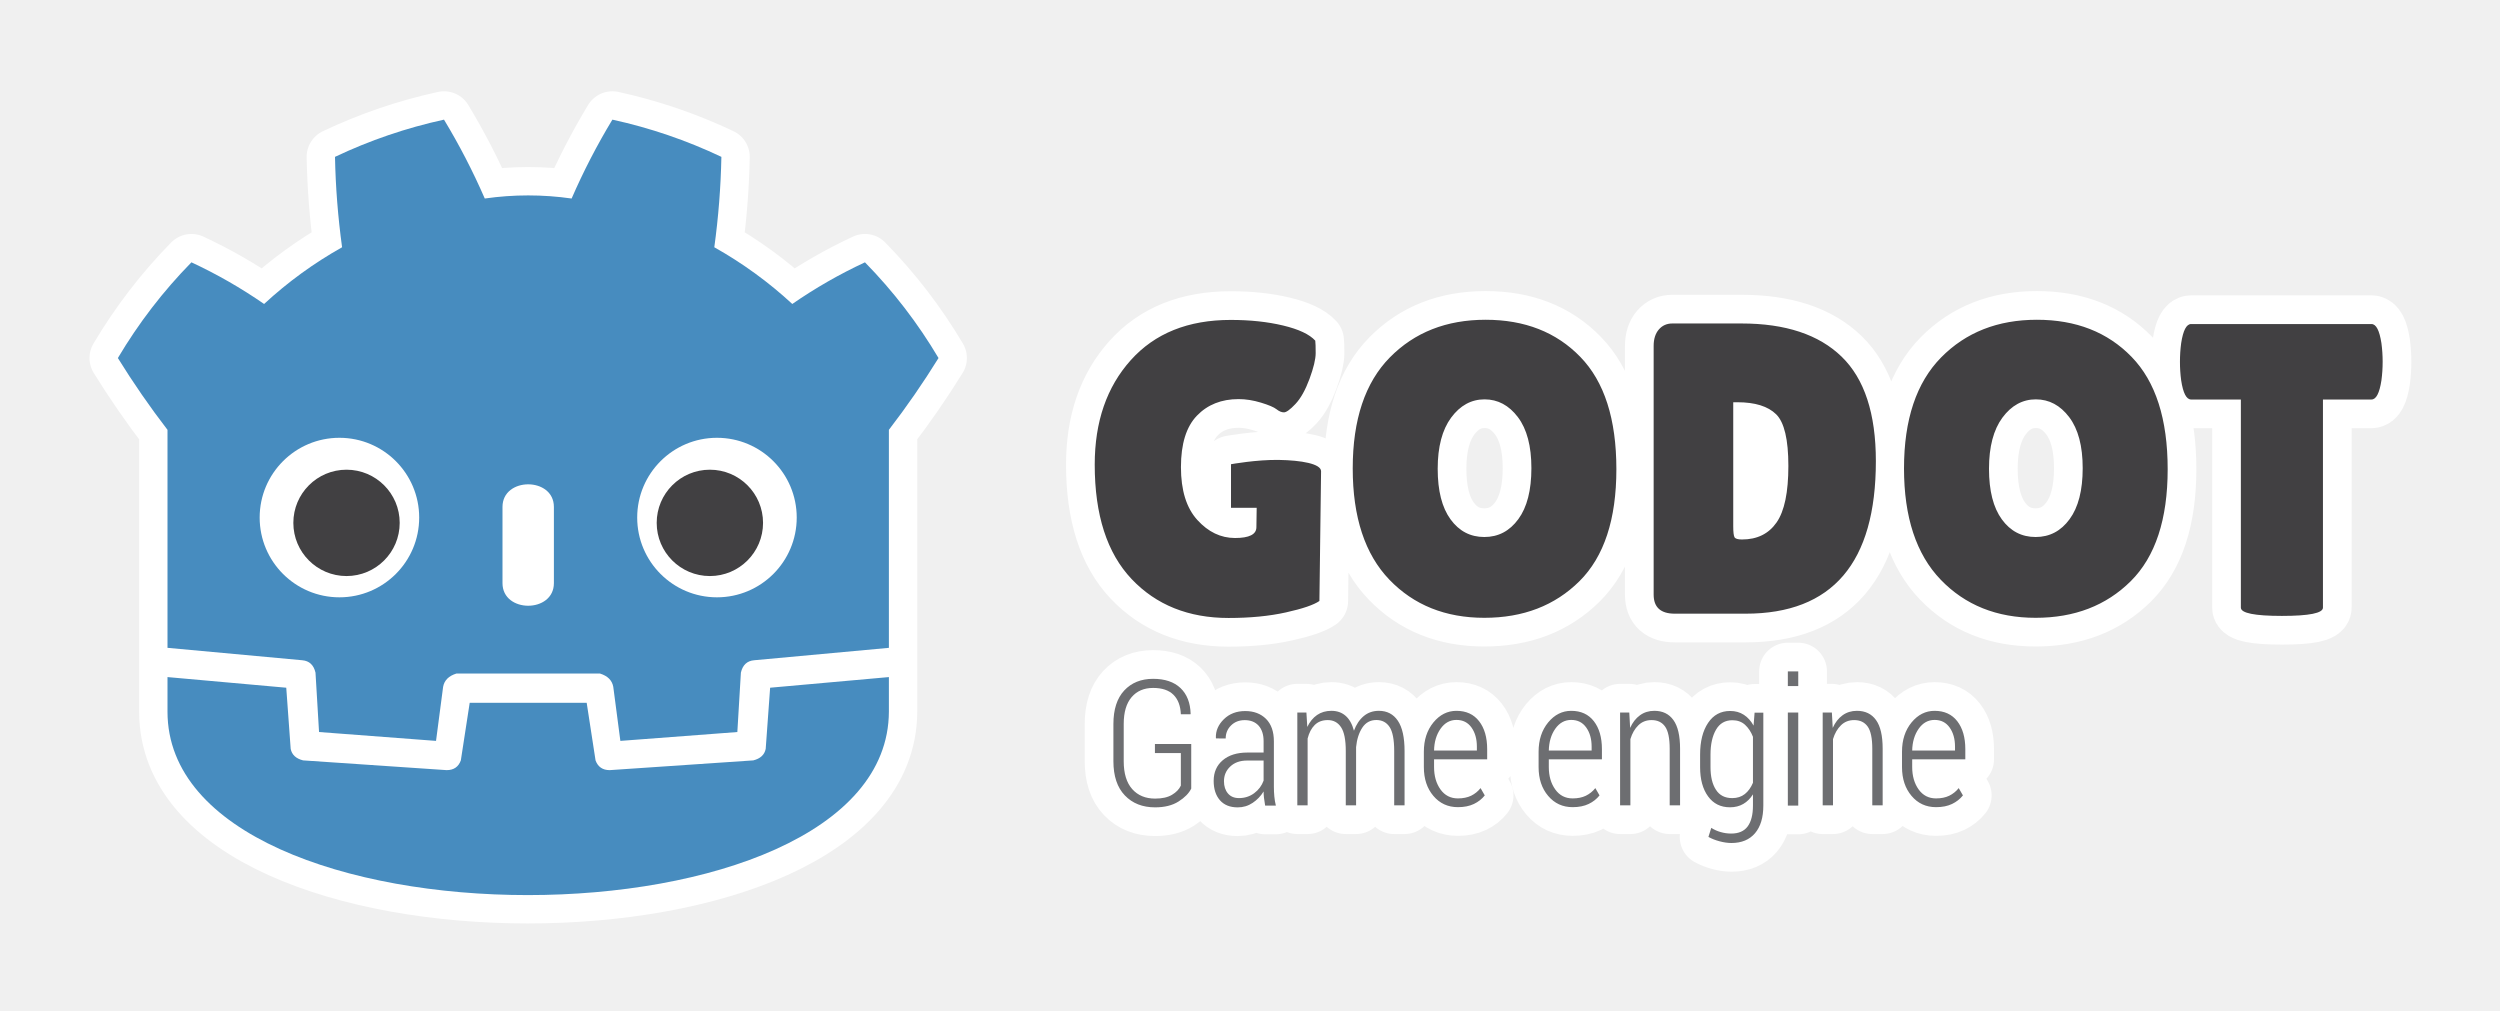
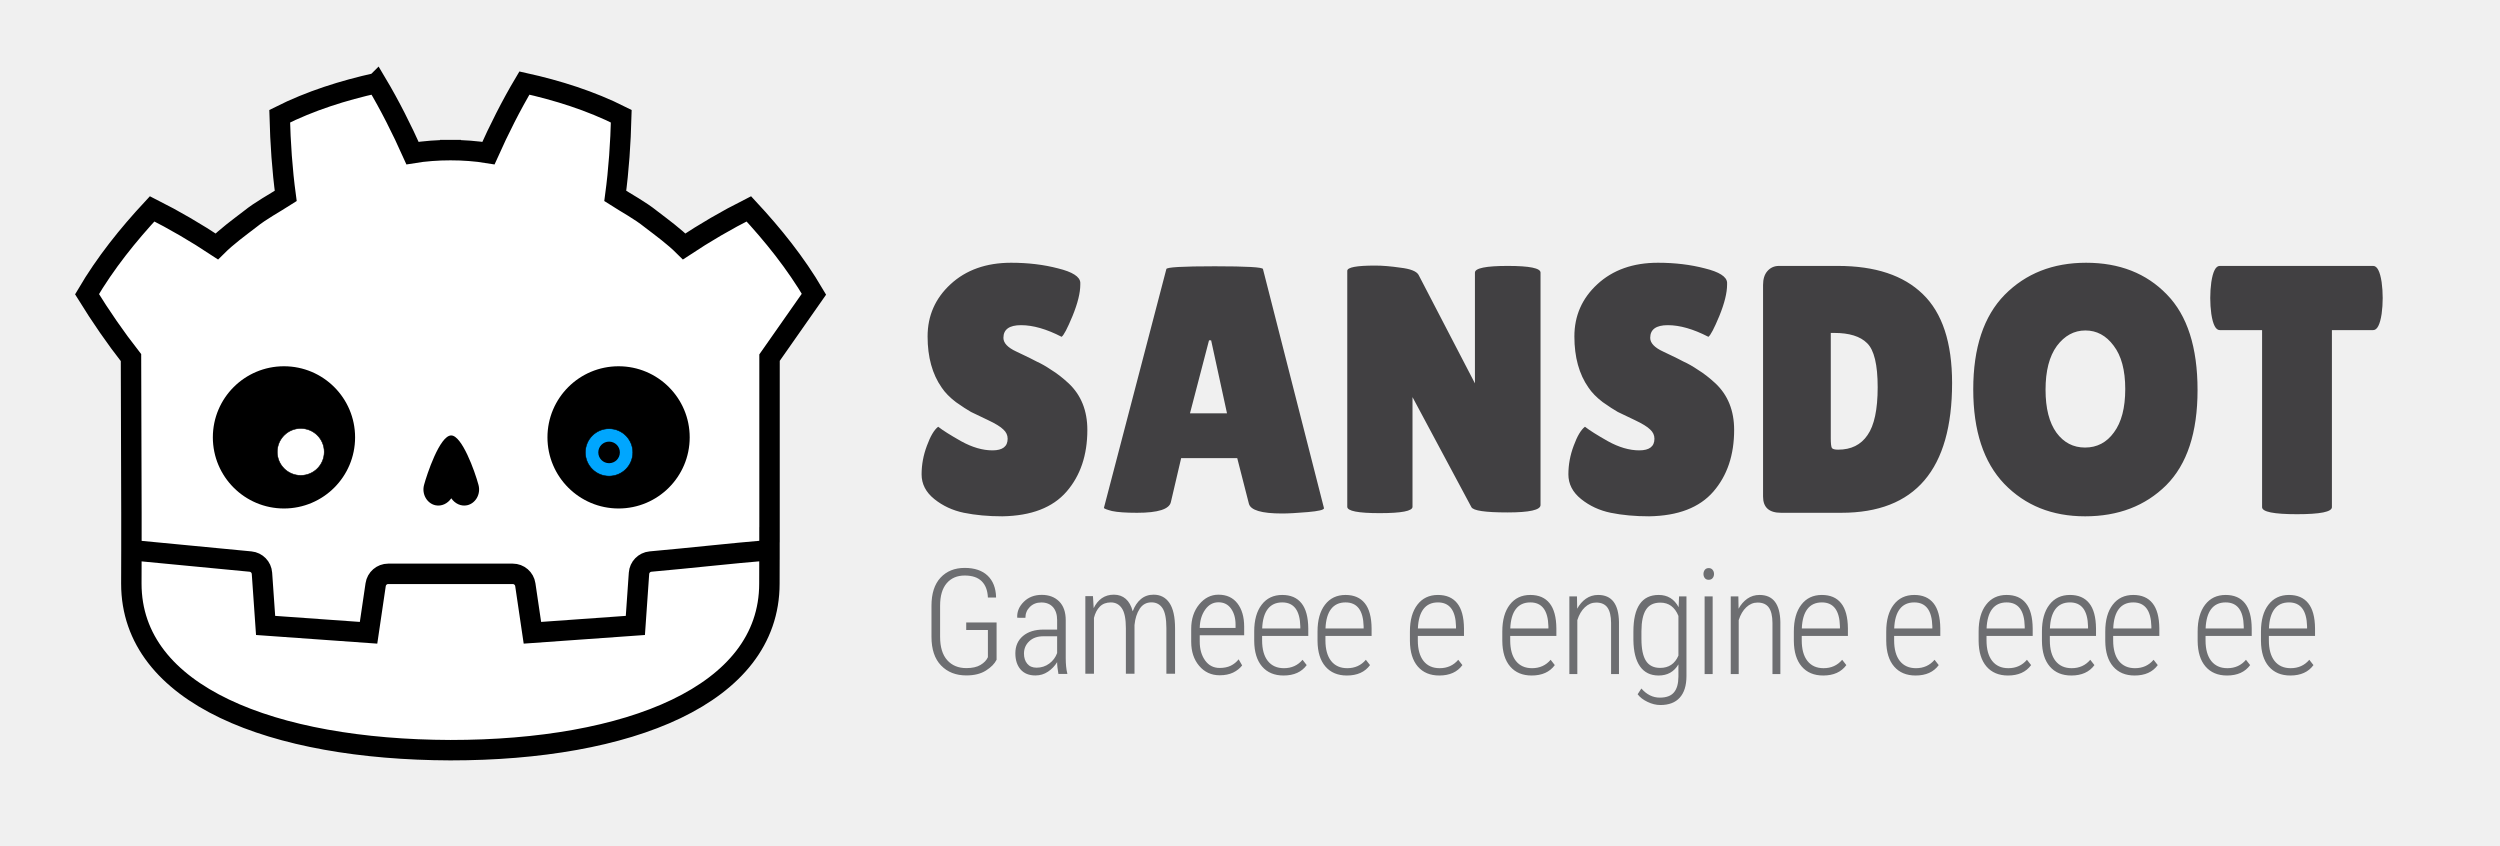
- <svg xmlns="http://www.w3.org/2000/svg" width="1024" height="414">
-   <path stroke="#fff" stroke-linejoin="round" stroke-width="23.5" d="M523.82 188.382c-9.142-.142-19.603 1.764-19.603 1.764v17.842h10.52l-.117 7.953c0 2.946-2.92 4.427-8.747 4.427-5.831 0-10.982-2.47-15.45-7.395-4.48-4.932-6.708-12.141-6.708-21.64 0-9.519 2.176-16.537 6.536-21.065 4.35-4.524 10.05-6.794 17.064-6.794 2.946 0 5.996.476 9.168 1.445 3.174.962 5.293 1.863 6.375 2.707 1.072.867 2.09 1.277 3.056 1.277.96 0 2.513-1.122 4.66-3.392 2.153-2.263 4.082-5.693 5.782-10.267 1.694-4.598 2.543-8.122 2.543-10.621 0-2.48-.054-4.19-.164-5.092-2.379-2.603-6.767-4.666-13.168-6.2-6.39-1.53-13.552-2.289-21.476-2.289-17.438 0-31.073 5.49-40.92 16.47-9.855 10.982-14.773 25.24-14.773 42.79 0 20.607 5.035 36.227 15.103 46.868 10.085 10.64 23.327 15.953 39.743 15.953 8.827 0 16.664-.76 23.51-2.289 6.853-1.523 11.41-3.088 13.676-4.67l.68-53.137c0-3.087-8.149-4.488-17.29-4.645zm84.247-24.804c-5.431 0-9.98 2.496-13.671 7.47-3.672 4.98-5.517 11.969-5.517 20.963 0 9.013 1.754 15.914 5.27 20.722 3.508 4.823 8.117 7.225 13.835 7.225 5.715 0 10.358-2.432 13.924-7.313q5.351-7.293 5.353-20.884c0-9.054-1.846-16.023-5.524-20.89q-5.51-7.292-13.67-7.293m-.083 89.477c-15.9 0-28.868-5.203-38.89-15.61q-15.016-15.624-15.017-45.592c0-19.992 5.063-35.128 15.191-45.435 10.131-10.293 23.209-15.444 39.228-15.444 16.016 0 28.954 5.058 38.795 15.204 9.858 10.126 14.778 25.477 14.778 46.009 0 20.546-5.034 35.828-15.114 45.856-10.08 10.008-23.062 15.012-38.971 15.012m101.95-88.298v50.788c0 2.37.176 3.866.515 4.493.337.624 1.358.937 3.052.937 6.232 0 10.954-2.328 14.181-6.97 3.235-4.636 4.835-12.356 4.835-23.168 0-10.817-1.674-17.865-5-21.139-3.344-3.283-8.64-4.94-15.884-4.94zm-32.599 78.798V141.681c0-2.832.704-5.067 2.126-6.724 1.413-1.632 3.25-2.461 5.521-2.461h28.357c17.994 0 31.664 4.54 40.994 13.597 9.347 9.054 14.02 23.31 14.02 42.784 0 41.66-17.778 62.486-53.326 62.486h-29.03c-5.769 0-8.662-2.597-8.662-7.808m156.544-79.977c-5.432 0-9.994 2.496-13.678 7.47q-5.507 7.471-5.508 20.963c0 9.013 1.758 15.914 5.262 20.722 3.505 4.823 8.119 7.225 13.837 7.225 5.717 0 10.363-2.432 13.924-7.313q5.354-7.293 5.355-20.884c0-9.054-1.843-16.023-5.522-20.89-3.68-4.861-8.23-7.293-13.67-7.293m-.087 89.477q-23.86 0-38.88-15.61-15.03-15.624-15.03-45.592c0-19.992 5.065-35.128 15.191-45.435 10.139-10.293 23.209-15.444 39.233-15.444 16.02 0 28.946 5.058 38.8 15.204 9.85 10.126 14.772 25.477 14.772 46.009 0 20.546-5.037 35.828-15.115 45.856-10.076 10.008-23.07 15.012-38.971 15.012m117.69-4.17c0 2.251-5.597 3.392-16.809 3.392-11.202 0-16.815-1.141-16.815-3.392v-85.248h-20.371c-1.928 0-3.286-2.597-4.077-7.818a56 56 0 0 1-.501-7.636c0-2.592.162-5.146.501-7.636.79-5.205 2.15-7.823 4.077-7.823h73.864c1.924 0 3.277 2.617 4.078 7.823.333 2.49.505 5.043.505 7.636 0 2.608-.172 5.152-.505 7.637-.8 5.22-2.154 7.817-4.078 7.817h-19.87z" />
-   <path fill="#414042" d="M523.82 188.382c-9.142-.142-19.603 1.764-19.603 1.764v17.842h10.52l-.117 7.953c0 2.946-2.92 4.427-8.747 4.427-5.831 0-10.982-2.47-15.45-7.395-4.48-4.932-6.708-12.141-6.708-21.64 0-9.519 2.176-16.537 6.536-21.065 4.35-4.524 10.05-6.794 17.064-6.794 2.946 0 5.996.476 9.168 1.445 3.174.962 5.293 1.863 6.375 2.707 1.072.867 2.09 1.277 3.056 1.277.96 0 2.513-1.122 4.66-3.392 2.153-2.263 4.082-5.693 5.782-10.267 1.694-4.598 2.543-8.122 2.543-10.621 0-2.48-.054-4.19-.164-5.092-2.379-2.603-6.767-4.666-13.168-6.2-6.39-1.53-13.552-2.289-21.476-2.289-17.438 0-31.073 5.49-40.92 16.47-9.855 10.982-14.773 25.24-14.773 42.79 0 20.607 5.035 36.227 15.103 46.868 10.085 10.64 23.327 15.953 39.743 15.953 8.827 0 16.664-.76 23.51-2.289 6.853-1.523 11.41-3.088 13.676-4.67l.68-53.137c0-3.087-8.149-4.488-17.29-4.645m84.247-24.804c-5.431 0-9.98 2.496-13.671 7.47-3.672 4.98-5.517 11.969-5.517 20.963 0 9.013 1.754 15.914 5.27 20.722 3.508 4.823 8.117 7.225 13.835 7.225 5.715 0 10.358-2.432 13.924-7.313q5.351-7.293 5.353-20.884c0-9.054-1.846-16.023-5.524-20.89q-5.51-7.292-13.67-7.293m-.083 89.477c-15.9 0-28.868-5.203-38.89-15.61q-15.016-15.624-15.017-45.592c0-19.992 5.063-35.128 15.191-45.435 10.131-10.293 23.209-15.444 39.228-15.444 16.016 0 28.954 5.058 38.795 15.204 9.858 10.126 14.778 25.477 14.778 46.009 0 20.546-5.034 35.828-15.114 45.856-10.08 10.008-23.062 15.012-38.971 15.012m101.95-88.298v50.788c0 2.37.176 3.866.515 4.493.337.624 1.358.937 3.052.937 6.232 0 10.954-2.328 14.181-6.97 3.235-4.636 4.835-12.356 4.835-23.168 0-10.817-1.674-17.865-5-21.139-3.344-3.283-8.64-4.94-15.884-4.94zm-32.599 78.798V141.681c0-2.832.704-5.067 2.126-6.724 1.413-1.632 3.25-2.461 5.521-2.461h28.357c17.994 0 31.664 4.54 40.994 13.597 9.347 9.054 14.02 23.31 14.02 42.784 0 41.66-17.778 62.486-53.326 62.486h-29.03c-5.769 0-8.662-2.597-8.662-7.808m156.544-79.977c-5.432 0-9.994 2.496-13.678 7.47q-5.507 7.471-5.508 20.963c0 9.013 1.758 15.914 5.262 20.722 3.505 4.823 8.119 7.225 13.837 7.225 5.717 0 10.363-2.432 13.924-7.313q5.354-7.293 5.355-20.884c0-9.054-1.843-16.023-5.522-20.89-3.68-4.861-8.23-7.293-13.67-7.293m-.087 89.477q-23.86 0-38.88-15.61-15.03-15.624-15.03-45.592c0-19.992 5.065-35.128 15.191-45.435 10.139-10.293 23.209-15.444 39.233-15.444 16.02 0 28.946 5.058 38.8 15.204 9.85 10.126 14.772 25.477 14.772 46.009 0 20.546-5.037 35.828-15.115 45.856-10.076 10.008-23.07 15.012-38.971 15.012m117.69-4.17c0 2.251-5.597 3.392-16.809 3.392-11.202 0-16.815-1.141-16.815-3.392v-85.248h-20.371c-1.928 0-3.286-2.597-4.077-7.818a56 56 0 0 1-.501-7.636c0-2.592.162-5.146.501-7.636.79-5.205 2.15-7.823 4.077-7.823h73.864c1.924 0 3.277 2.617 4.078 7.823.333 2.49.505 5.043.505 7.636 0 2.608-.172 5.152-.505 7.637-.8 5.22-2.154 7.817-4.078 7.817h-19.87z" />
-   <path stroke="#fff" stroke-linejoin="round" stroke-width="23.5" d="M487.93 322.997c-.94 1.926-2.664 3.691-5.188 5.289-2.52 1.607-5.722 2.406-9.611 2.406-5.132 0-9.259-1.617-12.394-4.887-3.122-3.243-4.686-7.92-4.686-14.022V296.57c0-5.97 1.473-10.548 4.431-13.743 2.95-3.17 6.903-4.78 11.84-4.78 4.824 0 8.564 1.27 11.212 3.781 2.639 2.519 4.025 6.038 4.146 10.532l-.066.2h-3.94c-.14-3.443-1.14-6.101-3.022-7.979-1.871-1.861-4.655-2.803-8.33-2.803-3.72 0-6.668 1.259-8.823 3.785-2.15 2.518-3.224 6.17-3.224 10.968v15.301q.001 7.462 3.476 11.382c2.316 2.592 5.438 3.892 9.38 3.892 2.876 0 5.19-.51 6.92-1.554 1.738-1.028 2.942-2.285 3.624-3.775V308.45h-10.618v-3.704h14.873zm19.557 3.902c2.336 0 4.416-.661 6.232-2.01 1.82-1.353 3.096-3.063 3.852-5.146v-8.224h-6.756q-4.31 0-6.896 2.442c-1.726 1.617-2.581 3.637-2.581 6.037 0 2.03.534 3.696 1.616 4.981 1.08 1.289 2.59 1.92 4.533 1.92m10.715 3.068a99 99 0 0 1-.48-3.225 22 22 0 0 1-.15-2.562 14.9 14.9 0 0 1-4.483 4.675c-1.836 1.236-3.878 1.848-6.128 1.848-3.147 0-5.567-.975-7.28-2.927-1.702-1.96-2.563-4.6-2.563-7.936 0-3.523 1.237-6.35 3.72-8.448 2.48-2.098 5.85-3.147 10.09-3.147h6.643v-4.672c0-2.686-.686-4.802-2.032-6.331-1.375-1.51-3.264-2.275-5.701-2.275-2.268 0-4.139.722-5.608 2.182-1.463 1.45-2.19 3.224-2.19 5.337l-3.944-.035-.07-.206c-.11-2.866.973-5.4 3.261-7.646 2.279-2.24 5.203-3.352 8.761-3.352 3.517 0 6.347 1.069 8.509 3.2q3.224 3.227 3.226 9.21v18.645c0 1.358.064 2.677.183 3.936a25 25 0 0 0 .627 3.729zm16.905-38.108.36 5.9c1-2.112 2.339-3.739 3.998-4.896q2.498-1.711 5.874-1.711c2.296 0 4.232.668 5.794 2.02 1.562 1.347 2.714 3.387 3.446 6.127.938-2.529 2.264-4.528 3.986-5.975 1.722-1.45 3.812-2.172 6.23-2.172 3.335 0 5.923 1.35 7.755 4.05 1.841 2.705 2.759 6.856 2.759 12.464v22.207h-4.246v-22.28c0-4.663-.645-7.946-1.9-9.834-1.261-1.89-3.071-2.842-5.41-2.842-2.462 0-4.384 1.04-5.767 3.152-1.375 2.112-2.223 4.754-2.531 7.945v23.86h-4.224v-22.258c0-4.554-.639-7.812-1.945-9.759-1.299-1.946-3.107-2.912-5.427-2.912-2.218 0-4.013.677-5.358 2.02-1.353 1.349-2.315 3.195-2.899 5.538v27.369h-4.22v-38.014zm61.457 3.021q-3.966 0-6.517 3.613c-1.705 2.415-2.585 5.392-2.656 8.938h17.537v-1.626c0-3.137-.736-5.75-2.21-7.822-1.482-2.075-3.53-3.103-6.154-3.103m.598 35.735c-4.099 0-7.451-1.543-10.055-4.621q-3.895-4.61-3.896-11.793v-6.313c0-4.798 1.303-8.798 3.912-11.979 2.616-3.167 5.758-4.75 9.441-4.75 3.983 0 7.068 1.413 9.27 4.246q3.313 4.257 3.312 11.434v4.171H587.39v3.162c0 3.68.882 6.744 2.635 9.19 1.757 2.45 4.144 3.666 7.136 3.666 2.077 0 3.888-.367 5.396-1.089a11.1 11.1 0 0 0 3.877-3.132l1.728 2.99c-1.148 1.456-2.634 2.633-4.45 3.505-1.811.868-4 1.312-6.551 1.312m46.411-35.734q-3.976 0-6.528 3.613-2.54 3.62-2.652 8.938h17.54v-1.626c0-3.137-.733-5.75-2.216-7.822-1.475-2.075-3.52-3.103-6.144-3.103m.593 35.735c-4.1 0-7.446-1.543-10.045-4.621q-3.91-4.61-3.91-11.793v-6.313c0-4.798 1.309-8.798 3.913-11.979 2.623-3.167 5.766-4.75 9.45-4.75 3.975 0 7.072 1.413 9.27 4.246 2.2 2.837 3.304 6.65 3.304 11.434v4.171h-21.755v3.162q0 5.52 2.647 9.19c1.747 2.45 4.124 3.666 7.125 3.666 2.087 0 3.888-.367 5.392-1.089a11.2 11.2 0 0 0 3.894-3.132l1.717 2.99c-1.15 1.456-2.633 2.633-4.451 3.505-1.81.868-3.997 1.312-6.55 1.312m23.189-38.755.345 6.284c1.014-2.23 2.353-3.962 4.034-5.166 1.667-1.21 3.63-1.824 5.887-1.824 3.396 0 5.998 1.256 7.804 3.78 1.826 2.518 2.73 6.434 2.73 11.749v23.191h-4.249V306.72c0-4.343-.636-7.377-1.9-9.137-1.258-1.76-3.107-2.636-5.513-2.636-2.158 0-3.968.701-5.419 2.126-1.457 1.412-2.543 3.294-3.267 5.666v27.134h-4.219V291.86zm33.27 22.395c0 3.858.73 6.926 2.213 9.208 1.465 2.304 3.695 3.443 6.671 3.443 2.04 0 3.757-.544 5.167-1.657 1.405-1.113 2.514-2.662 3.336-4.627V301.79c-.79-2.025-1.874-3.66-3.244-4.92-1.368-1.24-3.102-1.863-5.186-1.863-2.97 0-5.216 1.294-6.708 3.891-1.502 2.603-2.25 5.995-2.25 10.161zm-4.262-5.195c0-5.386 1.088-9.714 3.274-12.975 2.169-3.245 5.187-4.871 9.03-4.871 2.134 0 4.007.52 5.607 1.564 1.603 1.024 2.928 2.523 3.992 4.43l.412-5.287h3.581v38.048c0 4.871-1.13 8.646-3.4 11.317-2.271 2.66-5.499 4.009-9.666 4.009-1.5 0-3.11-.235-4.832-.691-1.724-.456-3.252-1.054-4.59-1.805l1.168-3.704a14.1 14.1 0 0 0 3.831 1.716 15.2 15.2 0 0 0 4.352.616q4.536-.001 6.71-2.905c1.452-1.961 2.18-4.798 2.18-8.553v-4.597c-1.079 1.71-2.402 3.024-3.97 3.93-1.563.912-3.39 1.368-5.448 1.368-3.818 0-6.814-1.496-8.976-4.486-2.167-2.983-3.255-6.965-3.255-11.93zm40.2 20.916h-4.266V291.86h4.266zm0-48.968h-4.266v-6.005h4.266zm13.774 10.852.346 6.284c1.016-2.23 2.35-3.962 4.027-5.166 1.677-1.21 3.643-1.824 5.89-1.824 3.397 0 6.01 1.256 7.82 3.78 1.821 2.518 2.717 6.434 2.717 11.749v23.191h-4.248V306.72c0-4.343-.635-7.377-1.897-9.137-1.268-1.76-3.103-2.636-5.517-2.636-2.157 0-3.962.701-5.412 2.126-1.455 1.412-2.545 3.294-3.266 5.666v27.134h-4.224V291.86zm42.074 3.021q-3.978 0-6.518 3.613-2.547 3.62-2.66 8.938h17.54v-1.626c0-3.137-.731-5.75-2.21-7.822-1.476-2.075-3.525-3.103-6.152-3.103m.602 35.735c-4.11 0-7.456-1.543-10.048-4.621q-3.903-4.61-3.903-11.793v-6.313c0-4.798 1.302-8.798 3.91-11.979q3.924-4.75 9.439-4.75c3.978 0 7.077 1.413 9.283 4.246 2.197 2.837 3.3 6.65 3.3 11.434v4.171h-21.76v3.162c0 3.68.887 6.744 2.642 9.19 1.754 2.45 4.133 3.666 7.137 3.666 2.08 0 3.88-.367 5.382-1.089a11.16 11.16 0 0 0 3.897-3.132l1.725 2.99c-1.156 1.456-2.64 2.633-4.454 3.505-1.81.868-3.998 1.312-6.55 1.312" />
-   <path fill="#6d6e71" d="M487.93 322.997c-.94 1.926-2.664 3.691-5.188 5.289-2.52 1.607-5.722 2.406-9.611 2.406-5.132 0-9.259-1.617-12.394-4.887-3.122-3.243-4.686-7.92-4.686-14.022V296.57c0-5.97 1.473-10.548 4.431-13.743 2.95-3.17 6.903-4.78 11.84-4.78 4.824 0 8.564 1.27 11.212 3.781 2.639 2.519 4.025 6.038 4.146 10.532l-.066.2h-3.94c-.14-3.443-1.14-6.101-3.022-7.979-1.871-1.861-4.655-2.803-8.33-2.803-3.72 0-6.668 1.259-8.823 3.785-2.15 2.518-3.224 6.17-3.224 10.968v15.301q.001 7.462 3.476 11.382c2.316 2.592 5.438 3.892 9.38 3.892 2.876 0 5.19-.51 6.92-1.554 1.738-1.028 2.942-2.285 3.624-3.775V308.45h-10.618v-3.704h14.873zm19.557 3.902c2.336 0 4.416-.661 6.232-2.01 1.82-1.353 3.096-3.063 3.852-5.146v-8.224h-6.756q-4.31 0-6.896 2.442c-1.726 1.617-2.581 3.637-2.581 6.037 0 2.03.534 3.696 1.616 4.981 1.08 1.289 2.59 1.92 4.533 1.92m10.715 3.068a99 99 0 0 1-.48-3.225 22 22 0 0 1-.15-2.562 14.9 14.9 0 0 1-4.483 4.675c-1.836 1.236-3.878 1.848-6.128 1.848-3.147 0-5.567-.975-7.28-2.927-1.702-1.96-2.563-4.6-2.563-7.936 0-3.523 1.237-6.35 3.72-8.448 2.48-2.098 5.85-3.147 10.09-3.147h6.643v-4.672c0-2.686-.686-4.802-2.032-6.331-1.375-1.51-3.264-2.275-5.701-2.275-2.268 0-4.139.722-5.608 2.182-1.463 1.45-2.19 3.224-2.19 5.337l-3.944-.035-.07-.206c-.11-2.866.973-5.4 3.261-7.646 2.279-2.24 5.203-3.352 8.761-3.352 3.517 0 6.347 1.069 8.509 3.2q3.224 3.227 3.226 9.21v18.645c0 1.358.064 2.677.183 3.936a25 25 0 0 0 .627 3.729zm16.905-38.108.36 5.9c1-2.112 2.339-3.739 3.998-4.896q2.498-1.711 5.874-1.711c2.296 0 4.232.668 5.794 2.02 1.562 1.347 2.714 3.387 3.446 6.127.938-2.529 2.264-4.528 3.986-5.975 1.722-1.45 3.812-2.172 6.23-2.172 3.335 0 5.923 1.35 7.755 4.05 1.841 2.705 2.759 6.856 2.759 12.464v22.207h-4.246v-22.28c0-4.663-.645-7.946-1.9-9.834-1.261-1.89-3.071-2.842-5.41-2.842-2.462 0-4.384 1.04-5.767 3.152-1.375 2.112-2.223 4.754-2.531 7.945v23.86h-4.224v-22.258c0-4.554-.639-7.812-1.945-9.759-1.299-1.946-3.107-2.912-5.427-2.912-2.218 0-4.013.677-5.358 2.02-1.353 1.349-2.315 3.195-2.899 5.538v27.369h-4.22v-38.014zm61.457 3.021q-3.966 0-6.517 3.613c-1.705 2.415-2.585 5.392-2.656 8.938h17.537v-1.626c0-3.137-.736-5.75-2.21-7.822-1.482-2.075-3.53-3.103-6.154-3.103m.598 35.735c-4.099 0-7.451-1.543-10.055-4.621q-3.895-4.61-3.896-11.793v-6.313c0-4.798 1.303-8.798 3.912-11.979 2.616-3.167 5.758-4.75 9.441-4.75 3.983 0 7.068 1.413 9.27 4.246q3.313 4.257 3.312 11.434v4.171H587.39v3.162c0 3.68.882 6.744 2.635 9.19 1.757 2.45 4.144 3.666 7.136 3.666 2.077 0 3.888-.367 5.396-1.089a11.1 11.1 0 0 0 3.877-3.132l1.728 2.99c-1.148 1.456-2.634 2.633-4.45 3.505-1.811.868-4 1.312-6.551 1.312m46.411-35.734q-3.976 0-6.528 3.613-2.54 3.62-2.652 8.938h17.54v-1.626c0-3.137-.733-5.75-2.216-7.822-1.475-2.075-3.52-3.103-6.144-3.103m.593 35.735c-4.1 0-7.446-1.543-10.045-4.621q-3.91-4.61-3.91-11.793v-6.313c0-4.798 1.309-8.798 3.913-11.979 2.623-3.167 5.766-4.75 9.45-4.75 3.975 0 7.072 1.413 9.27 4.246 2.2 2.837 3.304 6.65 3.304 11.434v4.171h-21.755v3.162q0 5.52 2.647 9.19c1.747 2.45 4.124 3.666 7.125 3.666 2.087 0 3.888-.367 5.392-1.089a11.2 11.2 0 0 0 3.894-3.132l1.717 2.99c-1.15 1.456-2.633 2.633-4.451 3.505-1.81.868-3.997 1.312-6.55 1.312m23.189-38.755.345 6.284c1.014-2.23 2.353-3.962 4.034-5.166 1.667-1.21 3.63-1.824 5.887-1.824 3.396 0 5.998 1.256 7.804 3.78 1.826 2.518 2.73 6.434 2.73 11.749v23.191h-4.249V306.72c0-4.343-.636-7.377-1.9-9.137-1.258-1.76-3.107-2.636-5.513-2.636-2.158 0-3.968.701-5.419 2.126-1.457 1.412-2.543 3.294-3.267 5.666v27.134h-4.219V291.86zm33.27 22.395c0 3.858.73 6.926 2.213 9.208 1.465 2.304 3.695 3.443 6.671 3.443 2.04 0 3.757-.544 5.167-1.657 1.405-1.113 2.514-2.662 3.336-4.627V301.79c-.79-2.025-1.874-3.66-3.244-4.92-1.368-1.24-3.102-1.863-5.186-1.863-2.97 0-5.216 1.294-6.708 3.891-1.502 2.603-2.25 5.995-2.25 10.161zm-4.262-5.195c0-5.386 1.088-9.714 3.274-12.975 2.169-3.245 5.187-4.871 9.03-4.871 2.134 0 4.007.52 5.607 1.564 1.603 1.024 2.928 2.523 3.992 4.43l.412-5.287h3.581v38.048c0 4.871-1.13 8.646-3.4 11.317-2.271 2.66-5.499 4.009-9.666 4.009-1.5 0-3.11-.235-4.832-.691-1.724-.456-3.252-1.054-4.59-1.805l1.168-3.704a14.1 14.1 0 0 0 3.831 1.716 15.2 15.2 0 0 0 4.352.616q4.536-.001 6.71-2.905c1.452-1.961 2.18-4.798 2.18-8.553v-4.597c-1.079 1.71-2.402 3.024-3.97 3.93-1.563.912-3.39 1.368-5.448 1.368-3.818 0-6.814-1.496-8.976-4.486-2.167-2.983-3.255-6.965-3.255-11.93zm40.2 20.916h-4.266V291.86h4.266zm0-48.968h-4.266v-6.005h4.266zm13.774 10.852.346 6.284c1.016-2.23 2.35-3.962 4.027-5.166 1.677-1.21 3.643-1.824 5.89-1.824 3.397 0 6.01 1.256 7.82 3.78 1.821 2.518 2.717 6.434 2.717 11.749v23.191h-4.248V306.72c0-4.343-.635-7.377-1.897-9.137-1.268-1.76-3.103-2.636-5.517-2.636-2.157 0-3.962.701-5.412 2.126-1.455 1.412-2.545 3.294-3.266 5.666v27.134h-4.224V291.86zm42.074 3.021q-3.978 0-6.518 3.613-2.547 3.62-2.66 8.938h17.54v-1.626c0-3.137-.731-5.75-2.21-7.822-1.476-2.075-3.525-3.103-6.152-3.103m.602 35.735c-4.11 0-7.456-1.543-10.048-4.621q-3.903-4.61-3.903-11.793v-6.313c0-4.798 1.302-8.798 3.91-11.979q3.924-4.75 9.439-4.75c3.978 0 7.077 1.413 9.283 4.246 2.197 2.837 3.3 6.65 3.3 11.434v4.171h-21.76v3.162c0 3.68.887 6.744 2.642 9.19 1.754 2.45 4.133 3.666 7.137 3.666 2.08 0 3.88-.367 5.382-1.089a11.16 11.16 0 0 0 3.897-3.132l1.725 2.99c-1.156 1.456-2.64 2.633-4.454 3.505-1.81.868-3.998 1.312-6.55 1.312" />
-   <g fill="#fff" transform="translate(30.492 21.054)scale(.363)">
-     <path d="M105 673v33q407 354 814 0v-33z" />
-     <path fill="none" stroke="#fff" stroke-linejoin="round" stroke-width="64" d="M105 745c0 276 813 276 814 0V427q30-39 56-81-35-59-83-108-43 20-82 47-40-37-88-64 7-51 8-102-59-28-123-42-26 43-46 89-49-7-98 0-20-46-46-89-64 14-123 42 1 51 8 102-48 27-88 64-39-27-82-47-48 49-83 108 26 42 56 81v318z" />
-     <path fill="#478cbf" d="m105 673 152 14q12 1 15 14l4 67 132 10 8-61q2-11 15-15h162q13 4 15 15l8 61 132-10 4-67q3-13 15-14l152-14V427q30-39 56-81-35-59-83-108-43 20-82 47-40-37-88-64 7-51 8-102-59-28-123-42-26 43-46 89-49-7-98 0-20-46-46-89-64 14-123 42 1 51 8 102-48 27-88 64-39-27-82-47-48 49-83 108 26 42 56 81zm0 33v39c0 276 813 276 814 0v-39l-134 12-5 69q-2 10-14 13l-162 11q-12 0-16-11l-10-65H446l-10 65q-4 11-16 11l-162-11q-12-3-14-13l-5-69z" />
-     <path d="M483 600c0 34 58 34 58 0v-86c0-34-58-34-58 0z" />
-     <circle cx="725" cy="526" r="90" />
-     <circle cx="299" cy="526" r="90" />
+ <svg xmlns="http://www.w3.org/2000/svg" width="1224" height="414" version="1.1" id="svg11">
+   <path style="-inkscape-font-specification:'Lilita One';fill:#414042;stroke-width:8.993;stroke-linejoin:bevel;stroke-dashoffset:18.747" d="m 459.329,208.932 q 3.281,2.59 11.223,7.079 8.115,4.489 15.367,4.489 7.425,0 7.425,-5.698 0,-2.59 -2.072,-4.489 -2.072,-2.072 -7.597,-4.662 -5.525,-2.59 -8.288,-3.971 -2.763,-1.554 -7.425,-4.835 -4.489,-3.453 -6.907,-7.079 -6.907,-9.842 -6.907,-25.037 0,-15.195 11.223,-25.555 11.396,-10.533 29.699,-10.533 12.432,0 22.965,2.763 10.533,2.59 10.878,6.907 0,0.518 0,1.036 0,6.043 -3.799,15.367 -3.799,9.151 -5.353,10.187 -11.051,-5.698 -19.857,-5.698 -8.633,0 -8.633,6.216 0,3.799 6.389,6.734 1.381,0.691 3.971,1.899 2.59,1.209 5.871,2.935 3.453,1.554 7.252,4.144 3.971,2.417 8.461,6.561 9.151,8.633 9.151,22.792 0,18.475 -10.187,30.217 -10.187,11.741 -31.425,12.087 -10.36,0 -18.821,-1.727 -8.288,-1.727 -14.504,-6.734 -6.216,-5.007 -6.216,-12.087 0,-7.079 2.59,-13.986 2.59,-7.079 5.525,-9.324 z m 168.349,42.476 q -15.022,0 -16.231,-4.835 l -5.698,-22.274 h -27.454 l -5.007,21.411 q -1.036,5.353 -16.576,5.353 -8.288,0 -12.259,-0.863 -3.971,-1.036 -3.971,-1.554 l 30.562,-116.895 q 0,-1.381 23.655,-1.381 23.655,0 23.655,1.381 l 29.871,117.068 q 0,1.209 -7.943,1.899 -7.943,0.691 -12.605,0.691 z m -45.066,-49.037 h 18.13 l -7.77,-35.742 h -1.036 z m 171.63,44.893 q 0,3.626 -16.231,3.626 -16.231,0 -17.612,-2.59 l -28.835,-53.872 v 53.699 q 0,3.108 -16.058,3.108 -15.885,0 -15.885,-3.108 V 132.613 q 0,-2.59 13.641,-2.59 5.353,0 12.432,1.036 7.252,0.863 8.806,3.453 l 27.627,53.181 v -54.217 q 0,-3.281 16.058,-3.281 16.058,0 16.058,3.281 z m 21.756,-38.332 q 3.281,2.59 11.223,7.079 8.115,4.489 15.367,4.489 7.425,0 7.425,-5.698 0,-2.59 -2.072,-4.489 -2.072,-2.072 -7.597,-4.662 -5.525,-2.59 -8.288,-3.971 -2.763,-1.554 -7.425,-4.835 -4.489,-3.453 -6.907,-7.079 -6.907,-9.842 -6.907,-25.037 0,-15.195 11.223,-25.555 11.396,-10.533 29.699,-10.533 12.432,0 22.965,2.763 10.533,2.59 10.878,6.907 0,0.518 0,1.036 0,6.043 -3.799,15.367 -3.799,9.151 -5.353,10.187 -11.051,-5.698 -19.857,-5.698 -8.633,0 -8.633,6.216 0,3.799 6.389,6.734 1.381,0.691 3.971,1.899 2.59,1.209 5.871,2.935 3.453,1.554 7.252,4.144 3.971,2.417 8.461,6.561 9.151,8.633 9.151,22.792 0,18.475 -10.187,30.217 -10.187,11.741 -31.425,12.087 -10.36,0 -18.821,-1.727 -8.288,-1.727 -14.504,-6.734 -6.216,-5.007 -6.216,-12.087 0,-7.079 2.59,-13.986 2.59,-7.079 5.525,-9.324 z m 87.196,34.188 v -103.6 q 0,-4.317 2.072,-6.734 2.245,-2.59 5.698,-2.59 h 28.835 q 27.454,0 41.613,13.813 14.331,13.813 14.331,43.512 0,63.541 -54.217,63.541 h -29.526 q -8.806,0 -8.806,-7.943 z m 33.152,-80.117 v 51.627 q 0,3.626 0.518,4.662 0.518,0.863 3.108,0.863 9.497,0 14.331,-7.079 5.007,-7.079 5.007,-23.483 0,-16.576 -5.18,-21.583 -5.007,-5.007 -16.058,-5.007 z m 124.492,89.786 q -24.173,0 -39.541,-15.885 -15.195,-15.885 -15.195,-46.274 0,-30.562 15.367,-46.274 15.54,-15.713 39.886,-15.713 24.518,0 39.541,15.54 15.022,15.367 15.022,46.792 0,31.253 -15.367,46.62 -15.367,15.195 -39.713,15.195 z m 0.173,-90.995 q -8.288,0 -13.986,7.597 -5.525,7.597 -5.525,21.411 0,13.641 5.353,21.065 5.353,7.252 13.986,7.252 8.806,0 14.159,-7.425 5.525,-7.425 5.525,-21.238 0,-13.813 -5.698,-21.238 -5.525,-7.425 -13.813,-7.425 z m 120.693,86.506 q 0,3.453 -17.094,3.453 -17.094,0 -17.094,-3.453 v -86.678 h -20.72 q -2.935,0 -4.144,-7.943 -0.518,-3.799 -0.518,-7.77 0,-3.971 0.518,-7.77 1.209,-7.943 4.144,-7.943 h 75.11 q 2.935,0 4.144,7.943 0.518,3.799 0.518,7.77 0,3.971 -0.518,7.77 -1.209,7.943 -4.144,7.943 h -20.202 z" id="text1" aria-label="SANSDOT" />
+   <defs id="defs11" />
+   <path id="path4" d="M 472.322 278.047 C 467.385 278.047 463.432 279.656 460.482 282.826 C 457.524 286.021 456.051 290.6 456.051 296.57 L 456.051 311.783 C 456.051 317.885 457.614 322.562 460.736 325.805 C 463.871 329.075 467.999 330.691 473.131 330.691 C 477.02 330.691 480.222 329.892 482.742 328.285 C 485.266 326.687 486.99 324.922 487.93 322.996 L 487.93 304.746 L 473.057 304.746 L 473.057 308.449 L 483.676 308.449 L 483.676 321.777 C 482.994 323.267 481.789 324.525 480.051 325.553 C 478.321 326.597 476.007 327.105 473.131 327.105 C 469.189 327.105 466.068 325.807 463.752 323.215 C 461.435 320.602 460.276 316.807 460.275 311.832 L 460.275 296.531 C 460.275 291.733 461.348 288.08 463.498 285.562 C 465.653 283.036 468.602 281.777 472.322 281.777 C 475.997 281.777 478.781 282.719 480.652 284.58 C 482.534 286.458 483.534 289.118 483.674 292.561 L 487.613 292.561 L 487.68 292.359 C 487.559 287.865 486.172 284.347 483.533 281.828 C 480.885 279.317 477.146 278.047 472.322 278.047 z M 836.584 278.137 C 835.764 278.137 835.131 278.418 834.686 278.98 C 834.24 279.543 834.018 280.223 834.018 281.02 C 834.018 281.816 834.24 282.496 834.686 283.059 C 835.131 283.598 835.764 283.867 836.584 283.867 C 837.404 283.867 838.037 283.598 838.482 283.059 C 838.951 282.496 839.186 281.816 839.186 281.02 C 839.186 280.223 838.951 279.543 838.482 278.98 C 838.037 278.418 837.404 278.137 836.584 278.137 z M 545.34 291.152 C 543.089 291.152 541.13 291.723 539.465 292.863 C 537.806 294.02 536.467 295.648 535.467 297.76 L 535.107 291.859 L 531.383 291.857 L 531.383 329.871 L 535.602 329.871 L 535.602 302.504 C 536.186 300.161 537.149 298.314 538.502 296.965 C 539.847 295.622 541.641 294.945 543.859 294.945 C 546.179 294.945 547.986 295.911 549.285 297.857 C 550.591 299.804 551.23 303.061 551.23 307.615 L 551.23 329.873 L 555.455 329.873 L 555.455 306.014 C 555.763 302.823 556.611 300.18 557.986 298.068 C 559.369 295.956 561.292 294.918 563.754 294.918 C 566.093 294.918 567.901 295.87 569.162 297.76 C 570.417 299.648 571.062 302.931 571.062 307.594 L 571.062 329.873 L 575.309 329.873 L 575.309 307.666 C 575.309 302.058 574.392 297.906 572.551 295.201 C 570.719 292.501 568.13 291.152 564.795 291.152 C 562.377 291.152 560.286 291.874 558.564 293.324 C 556.842 294.771 555.516 296.77 554.578 299.299 C 553.846 296.559 552.695 294.519 551.133 293.172 C 549.571 291.82 547.636 291.152 545.34 291.152 z M 596.564 291.158 C 592.881 291.158 589.739 292.741 587.123 295.908 C 584.514 299.089 583.211 303.091 583.211 307.889 L 583.211 314.201 C 583.212 318.99 584.511 322.921 587.107 325.994 C 589.711 329.072 593.063 330.615 597.162 330.615 L 597.16 330.613 C 599.711 330.613 601.902 330.171 603.713 329.303 C 605.529 328.431 607.014 327.253 608.162 325.797 L 606.434 322.807 C 605.395 324.131 604.07 325.203 602.557 325.939 C 601.049 326.661 599.237 327.027 597.16 327.027 C 594.168 327.027 591.782 325.811 590.025 323.361 C 588.272 320.915 587.391 317.852 587.391 314.172 L 587.391 311.01 L 609.146 311.01 L 609.146 306.84 C 609.147 302.055 608.043 298.242 605.834 295.404 C 603.632 292.571 600.547 291.158 596.564 291.158 z M 510.049 291.246 C 506.491 291.246 503.566 292.36 501.287 294.6 C 498.999 296.846 497.915 299.378 498.025 302.244 L 498.096 302.451 L 502.039 302.486 C 502.039 300.373 502.767 298.598 504.23 297.148 C 505.699 295.688 507.57 294.967 509.838 294.967 C 512.275 294.967 514.164 295.732 515.539 297.242 C 516.885 298.771 517.57 300.886 517.57 303.572 L 517.57 308.244 L 510.928 308.244 C 506.688 308.244 503.318 309.295 500.838 311.393 C 498.355 313.491 497.117 316.317 497.117 319.84 C 497.117 323.176 497.98 325.815 499.682 327.775 C 501.395 329.727 503.814 330.703 506.961 330.703 C 509.211 330.703 511.254 330.091 513.09 328.855 C 514.909 327.645 516.439 326.048 517.572 324.18 C 517.572 325.036 517.623 325.892 517.723 326.742 C 517.865 327.82 518.023 328.895 518.201 329.967 L 522.594 329.967 C 522.291 328.741 522.081 327.495 521.967 326.238 C 521.848 324.979 521.783 323.661 521.783 322.303 L 521.783 303.656 C 521.782 299.668 520.706 296.599 518.557 294.447 C 516.395 292.316 513.566 291.246 510.049 291.246 z M 627.771 291.285 C 623.506 291.285 620.154 292.879 617.717 296.066 C 615.279 299.23 614.061 303.602 614.061 309.18 L 614.061 313.82 C 614.107 319.234 615.396 323.406 617.928 326.336 C 620.459 329.266 623.963 330.73 628.439 330.73 C 633.502 330.73 637.275 329.031 639.76 325.633 L 637.721 323.031 C 635.4 325.773 632.365 327.145 628.615 327.145 C 625.217 327.145 622.58 325.961 620.705 323.594 C 618.854 321.227 617.928 317.863 617.928 313.504 L 617.928 311.359 L 640.533 311.359 L 640.533 307.703 C 640.486 302.148 639.373 298.023 637.193 295.328 C 635.037 292.633 631.896 291.285 627.771 291.285 z M 658.773 291.285 C 654.508 291.285 651.156 292.879 648.719 296.066 C 646.281 299.23 645.062 303.602 645.062 309.18 L 645.062 313.82 C 645.109 319.234 646.398 323.406 648.93 326.336 C 651.461 329.266 654.965 330.73 659.441 330.73 C 664.504 330.73 668.277 329.031 670.762 325.633 L 668.723 323.031 C 666.402 325.773 663.367 327.145 659.617 327.145 C 656.219 327.145 653.582 325.961 651.707 323.594 C 649.855 321.227 648.93 317.863 648.93 313.504 L 648.93 311.359 L 671.535 311.359 L 671.535 307.703 C 671.488 302.148 670.375 298.023 668.195 295.328 C 666.039 292.633 662.898 291.285 658.773 291.285 z M 704.006 291.285 C 699.74 291.285 696.389 292.879 693.951 296.066 C 691.514 299.23 690.295 303.602 690.295 309.18 L 690.295 313.82 C 690.342 319.234 691.631 323.406 694.162 326.336 C 696.693 329.266 700.197 330.73 704.674 330.73 C 709.736 330.73 713.51 329.031 715.994 325.633 L 713.955 323.031 C 711.635 325.773 708.6 327.145 704.85 327.145 C 701.451 327.145 698.814 325.961 696.939 323.594 C 695.088 321.227 694.162 317.863 694.162 313.504 L 694.162 311.359 L 716.768 311.359 L 716.768 307.703 C 716.721 302.148 715.607 298.023 713.428 295.328 C 711.271 292.633 708.131 291.285 704.006 291.285 z M 749.24 291.285 C 744.975 291.285 741.623 292.879 739.186 296.066 C 736.748 299.23 735.529 303.602 735.529 309.18 L 735.529 313.82 C 735.576 319.234 736.865 323.406 739.396 326.336 C 741.928 329.266 745.432 330.73 749.908 330.73 C 754.971 330.73 758.744 329.031 761.229 325.633 L 759.189 323.031 C 756.869 325.773 753.834 327.145 750.084 327.145 C 746.686 327.145 744.049 325.961 742.174 323.594 C 740.322 321.227 739.396 317.863 739.396 313.504 L 739.396 311.359 L 762.002 311.359 L 762.002 307.703 C 761.955 302.148 760.842 298.023 758.662 295.328 C 756.506 292.633 753.365 291.285 749.24 291.285 z M 782.455 291.285 C 780.229 291.285 778.236 291.895 776.479 293.113 C 774.744 294.332 773.314 295.973 772.189 298.035 L 772.084 291.988 L 768.357 291.988 L 768.357 330.027 L 772.26 330.027 L 772.26 303.625 C 773.104 300.953 774.334 298.855 775.951 297.332 C 777.592 295.785 779.432 295.012 781.471 295.012 C 783.979 295.012 785.818 295.82 786.99 297.438 C 788.162 299.055 788.76 301.562 788.783 304.961 L 788.783 330.027 L 792.65 330.027 L 792.65 304.539 C 792.486 295.703 789.088 291.285 782.455 291.285 z M 812.086 291.285 C 807.961 291.285 804.867 292.785 802.805 295.785 C 800.742 298.762 799.711 303.25 799.711 309.25 L 799.711 313.363 C 799.781 318.988 800.859 323.289 802.945 326.266 C 805.055 329.242 808.09 330.73 812.051 330.73 C 816.387 330.73 819.621 328.914 821.754 325.281 L 821.754 331.328 C 821.73 334.773 820.992 337.34 819.539 339.027 C 818.109 340.715 815.812 341.559 812.648 341.559 C 809.227 341.559 806.215 340.07 803.613 337.094 L 801.785 339.906 C 802.887 341.383 804.492 342.625 806.602 343.633 C 808.734 344.664 810.844 345.18 812.93 345.18 C 817.078 345.18 820.23 343.984 822.387 341.594 C 824.566 339.203 825.668 335.711 825.691 331.117 L 825.691 291.988 L 822.07 291.988 L 821.859 297.297 C 819.727 293.289 816.469 291.285 812.086 291.285 z M 861.469 291.285 C 859.242 291.285 857.25 291.895 855.492 293.113 C 853.758 294.332 852.328 295.973 851.203 298.035 L 851.098 291.988 L 847.371 291.988 L 847.371 330.027 L 851.273 330.027 L 851.273 303.625 C 852.117 300.953 853.348 298.855 854.965 297.332 C 856.605 295.785 858.445 295.012 860.484 295.012 C 862.992 295.012 864.832 295.82 866.004 297.438 C 867.176 299.055 867.773 301.562 867.797 304.961 L 867.797 330.027 L 871.664 330.027 L 871.664 304.539 C 871.5 295.703 868.102 291.285 861.469 291.285 z M 891.977 291.285 C 887.711 291.285 884.359 292.879 881.922 296.066 C 879.484 299.23 878.266 303.602 878.266 309.18 L 878.266 313.82 C 878.312 319.234 879.602 323.406 882.133 326.336 C 884.664 329.266 888.168 330.73 892.645 330.73 C 897.707 330.73 901.48 329.031 903.965 325.633 L 901.926 323.031 C 899.605 325.773 896.57 327.145 892.82 327.145 C 889.422 327.145 886.785 325.961 884.91 323.594 C 883.059 321.227 882.133 317.863 882.133 313.504 L 882.133 311.359 L 904.738 311.359 L 904.738 307.703 C 904.691 302.148 903.578 298.023 901.398 295.328 C 899.242 292.633 896.102 291.285 891.977 291.285 z M 937.211 291.285 C 932.945 291.285 929.594 292.879 927.156 296.066 C 924.719 299.23 923.5 303.602 923.5 309.18 L 923.5 313.82 C 923.547 319.234 924.836 323.406 927.367 326.336 C 929.898 329.266 933.402 330.73 937.879 330.73 C 942.941 330.73 946.715 329.031 949.199 325.633 L 947.16 323.031 C 944.84 325.773 941.805 327.145 938.055 327.145 C 934.656 327.145 932.02 325.961 930.145 323.594 C 928.293 321.227 927.367 317.863 927.367 313.504 L 927.367 311.359 L 949.973 311.359 L 949.973 307.703 C 949.926 302.148 948.812 298.023 946.633 295.328 C 944.477 292.633 941.336 291.285 937.211 291.285 z M 982.443 291.285 C 978.178 291.285 974.826 292.879 972.389 296.066 C 969.951 299.23 968.732 303.602 968.732 309.18 L 968.732 313.82 C 968.779 319.234 970.068 323.406 972.6 326.336 C 975.131 329.266 978.635 330.73 983.111 330.73 C 988.174 330.73 991.947 329.031 994.432 325.633 L 992.393 323.031 C 990.072 325.773 987.037 327.145 983.287 327.145 C 979.889 327.145 977.252 325.961 975.377 323.594 C 973.525 321.227 972.6 317.863 972.6 313.504 L 972.6 311.359 L 995.205 311.359 L 995.205 307.703 C 995.158 302.148 994.045 298.023 991.865 295.328 C 989.709 292.633 986.568 291.285 982.443 291.285 z M 1013.445 291.285 C 1009.18 291.285 1005.828 292.879 1003.391 296.066 C 1000.953 299.23 999.734 303.602 999.734 309.18 L 999.734 313.82 C 999.781 319.234 1001.07 323.406 1003.602 326.336 C 1006.133 329.266 1009.637 330.73 1014.113 330.73 C 1019.176 330.73 1022.949 329.031 1025.434 325.633 L 1023.394 323.031 C 1021.074 325.773 1018.039 327.145 1014.289 327.145 C 1010.891 327.145 1008.254 325.961 1006.379 323.594 C 1004.527 321.227 1003.602 317.863 1003.602 313.504 L 1003.602 311.359 L 1026.207 311.359 L 1026.207 307.703 C 1026.16 302.148 1025.047 298.023 1022.867 295.328 C 1020.711 292.633 1017.57 291.285 1013.445 291.285 z M 1044.447 291.285 C 1040.182 291.285 1036.83 292.879 1034.393 296.066 C 1031.955 299.23 1030.736 303.602 1030.736 309.18 L 1030.736 313.82 C 1030.783 319.234 1032.072 323.406 1034.603 326.336 C 1037.135 329.266 1040.639 330.73 1045.115 330.73 C 1050.178 330.73 1053.951 329.031 1056.436 325.633 L 1054.397 323.031 C 1052.076 325.773 1049.041 327.145 1045.291 327.145 C 1041.893 327.145 1039.256 325.961 1037.381 323.594 C 1035.529 321.227 1034.603 317.863 1034.603 313.504 L 1034.603 311.359 L 1057.209 311.359 L 1057.209 307.703 C 1057.162 302.148 1056.049 298.023 1053.869 295.328 C 1051.713 292.633 1048.572 291.285 1044.447 291.285 z M 1089.68 291.285 C 1085.414 291.285 1082.062 292.879 1079.625 296.066 C 1077.188 299.23 1075.969 303.602 1075.969 309.18 L 1075.969 313.82 C 1076.016 319.234 1077.305 323.406 1079.836 326.336 C 1082.367 329.266 1085.871 330.73 1090.348 330.73 C 1095.41 330.73 1099.184 329.031 1101.668 325.633 L 1099.629 323.031 C 1097.309 325.773 1094.273 327.145 1090.523 327.145 C 1087.125 327.145 1084.488 325.961 1082.613 323.594 C 1080.762 321.227 1079.836 317.863 1079.836 313.504 L 1079.836 311.359 L 1102.441 311.359 L 1102.441 307.703 C 1102.395 302.148 1101.281 298.023 1099.102 295.328 C 1096.945 292.633 1093.805 291.285 1089.68 291.285 z M 1120.682 291.285 C 1116.416 291.285 1113.064 292.879 1110.627 296.066 C 1108.189 299.23 1106.971 303.602 1106.971 309.18 L 1106.971 313.82 C 1107.018 319.234 1108.307 323.406 1110.838 326.336 C 1113.369 329.266 1116.873 330.73 1121.35 330.73 C 1126.412 330.73 1130.186 329.031 1132.67 325.633 L 1130.631 323.031 C 1128.311 325.773 1125.275 327.145 1121.525 327.145 C 1118.127 327.145 1115.49 325.961 1113.615 323.594 C 1111.764 321.227 1110.838 317.863 1110.838 313.504 L 1110.838 311.359 L 1133.443 311.359 L 1133.443 307.703 C 1133.397 302.148 1132.283 298.023 1130.103 295.328 C 1127.947 292.633 1124.807 291.285 1120.682 291.285 z M 834.58 291.988 L 834.58 330.027 L 838.518 330.027 L 838.518 291.988 L 834.58 291.988 z M 596.564 294.881 C 599.188 294.881 601.237 295.907 602.719 297.982 C 604.193 300.054 604.928 302.668 604.928 305.805 L 604.928 307.432 L 587.391 307.432 C 587.462 303.886 588.342 300.907 590.047 298.492 C 591.748 296.084 593.92 294.881 596.564 294.881 z M 627.771 294.941 C 633.49 294.941 636.443 298.855 636.631 306.684 L 636.631 307.703 L 617.963 307.703 C 618.127 303.531 619.029 300.367 620.67 298.211 C 622.334 296.031 624.701 294.941 627.771 294.941 z M 658.773 294.941 C 664.492 294.941 667.445 298.855 667.633 306.684 L 667.633 307.703 L 648.965 307.703 C 649.129 303.531 650.031 300.367 651.672 298.211 C 653.336 296.031 655.703 294.941 658.773 294.941 z M 704.006 294.941 C 709.725 294.941 712.678 298.855 712.865 306.684 L 712.865 307.703 L 694.197 307.703 C 694.361 303.531 695.264 300.367 696.904 298.211 C 698.568 296.031 700.936 294.941 704.006 294.941 z M 749.24 294.941 C 754.959 294.941 757.912 298.855 758.1 306.684 L 758.1 307.703 L 739.432 307.703 C 739.596 303.531 740.498 300.367 742.139 298.211 C 743.803 296.031 746.17 294.941 749.24 294.941 z M 891.977 294.941 C 897.695 294.941 900.648 298.855 900.836 306.684 L 900.836 307.703 L 882.168 307.703 C 882.332 303.531 883.234 300.367 884.875 298.211 C 886.539 296.031 888.906 294.941 891.977 294.941 z M 937.211 294.941 C 942.93 294.941 945.883 298.855 946.07 306.684 L 946.07 307.703 L 927.402 307.703 C 927.566 303.531 928.469 300.367 930.109 298.211 C 931.773 296.031 934.141 294.941 937.211 294.941 z M 982.443 294.941 C 988.162 294.941 991.115 298.855 991.303 306.684 L 991.303 307.703 L 972.635 307.703 C 972.799 303.531 973.701 300.367 975.342 298.211 C 977.006 296.031 979.373 294.941 982.443 294.941 z M 1013.445 294.941 C 1019.164 294.941 1022.117 298.855 1022.305 306.684 L 1022.305 307.703 L 1003.637 307.703 C 1003.801 303.531 1004.703 300.367 1006.344 298.211 C 1008.008 296.031 1010.375 294.941 1013.445 294.941 z M 1044.447 294.941 C 1050.166 294.941 1053.119 298.855 1053.307 306.684 L 1053.307 307.703 L 1034.639 307.703 C 1034.803 303.531 1035.705 300.367 1037.346 298.211 C 1039.01 296.031 1041.377 294.941 1044.447 294.941 z M 1089.68 294.941 C 1095.399 294.941 1098.352 298.855 1098.539 306.684 L 1098.539 307.703 L 1079.871 307.703 C 1080.035 303.531 1080.938 300.367 1082.578 298.211 C 1084.242 296.031 1086.609 294.941 1089.68 294.941 z M 1120.682 294.941 C 1126.4 294.941 1129.353 298.855 1129.541 306.684 L 1129.541 307.703 L 1110.873 307.703 C 1111.037 303.531 1111.939 300.367 1113.58 298.211 C 1115.244 296.031 1117.611 294.941 1120.682 294.941 z M 812.895 295.047 C 817.043 295.047 819.996 297.215 821.754 301.551 L 821.754 320.992 C 820.02 325 817.043 327.004 812.824 327.004 C 809.66 327.004 807.34 325.855 805.863 323.559 C 804.387 321.262 803.648 317.676 803.648 312.801 L 803.648 309.004 C 803.672 304.246 804.422 300.73 805.898 298.457 C 807.375 296.184 809.707 295.047 812.895 295.047 z M 510.814 311.52 L 517.57 311.52 L 517.57 319.742 C 516.814 321.825 515.539 323.536 513.719 324.889 C 511.903 326.238 509.822 326.898 507.486 326.898 C 505.543 326.898 504.033 326.268 502.953 324.979 C 501.871 323.694 501.338 322.028 501.338 319.998 C 501.338 317.598 502.194 315.578 503.92 313.961 C 505.644 312.333 507.941 311.52 510.814 311.52 z " style="fill:#6d6e71;fill-opacity:1" />
+   <g id="g12" transform="matrix(0.3835214,0,0,0.3835214,-31.41882,141.3552)" style="display:inline">
+     <g id="g82-3" transform="matrix(4.162611,0,0,-4.162611,249.7014,87.96405)" style="fill:#ffffff;stroke:#000000;stroke-width:2.402;stroke-dasharray:none">
+       <path id="path84-6" style="fill:#ffffff;fill-opacity:1;fill-rule:nonzero;stroke:#000000;stroke-width:6.264;stroke-dasharray:none" d="M 75.173,84.205 C 64.989,81.941 54.915,78.789 45.47,74.035 45.686,65.695 46.226,57.704 47.319,49.587 43.651,47.237 39.795,45.22 36.369,42.469 32.888,39.791 29.334,37.23 26.182,34.098 19.885,38.263 13.22,42.176 6.354,45.631 -1.047,37.666 -7.968,29.07 -13.621,19.45 -9.368,12.57 -4.928,6.12 -0.134,-2.9471776e-4 L 4.0208254e-4,-47.514 v -6.035 -5.492 C 12.175,-60.18 24.347,-61.373 36.519,-62.546 c 1.896,-0.183 3.382,-1.709 3.514,-3.609 l 1.116,-15.978 31.574,-2.252 2.175,14.747 c 0.282,1.912 1.922,3.329 3.856,3.329 h 38.188 c 1.933,0 3.573,-1.417 3.855,-3.329 l 2.175,-14.747 31.575,2.252 1.115,15.978 c 0.133,1.9 1.618,3.425 3.514,3.609 12.175,1.084 24.325,2.479 36.504,3.505 v 4.711 l 0.015,0.005 V -2.9471776e-4 L 209.316,19.45 c -5.651,9.62 -12.575,18.216 -19.976,26.181 -6.864,-3.455 -13.531,-7.368 -19.828,-11.533 -3.151,3.132 -6.7,5.694 -10.186,8.372 -3.425,2.751 -7.285,4.768 -10.946,7.118 1.09,8.117 1.629,16.108 1.846,24.448 -9.446,4.754 -19.519,7.906 -29.708,10.17 -4.068,-6.837 -7.788,-14.242 -11.028,-21.48 -3.842,0.642 -7.702,0.88 -11.567,0.926 v 0.006 c -0.027,0 -0.052,-0.006 -0.075,-0.006 -0.024,0 -0.049,0.006 -0.073,0.006 v -0.006 c -3.872,-0.046 -7.728,-0.284 -11.571,-0.926 -3.238,7.238 -6.956,14.643 -11.03,21.48 z M 4.0208254e-4,-59.041 C 0.015,-62.539 -0.027,-68.542 -0.027,-69.305 c 0,-34.374 43.606,-50.895 97.782,-51.085 h 0.066 0.066 c 54.176,0 97.767,16.711 97.767,51.085 0,0.777 0.011,6.764 0.026,10.264" />
+     </g>
+     <path d="m 780.8,189.748 c 0,50.168 40.648,90.807 90.807,90.807 50.122,0 90.778,-40.64 90.778,-90.807 0,-50.134 -40.656,-90.753 -90.778,-90.753 -50.159,0 -90.807,40.619 -90.807,90.753" style="fill:#000000;fill-opacity:1;fill-rule:nonzero;stroke:none;stroke-width:1.333" id="path104-7" />
+     <g id="g86-7" transform="matrix(4.162611,0,0,-4.162611,930.0841,381.3202)" style="fill:#ffffff;stroke:#000000;stroke-width:2.402;stroke-dasharray:none" />
+     <g id="g90-3" transform="matrix(4.162611,0,0,-4.162611,535.2275,189.7484)" style="fill:#000000;stroke-width:0.32">
+       <path d="m 0,0 c 0,-12.052 -9.765,-21.815 -21.813,-21.815 -12.042,0 -21.81,9.763 -21.81,21.815 0,12.044 9.768,21.802 21.81,21.802 C -9.765,21.802 0,12.044 0,0" style="fill:#000000;fill-opacity:1;fill-rule:nonzero;stroke:none;stroke-width:0.32" id="path92-5" />
+     </g>
+     <g id="g94-6" transform="matrix(4.162611,0,0,-4.162611,517.0423,192.197)" style="fill:#000000;stroke:#000000;stroke-width:0.32">
+       <path d="m -5.092,-3.881 c 0,-3.977 -3.223,-7.2 -7.203,-7.2 -3.978,0 -7.203,3.223 -7.203,7.2 0,3.977 3.225,7.203 7.203,7.203 3.98,0 7.203,-3.226 7.203,-7.203" style="fill:#ffffff;fill-opacity:1;fill-rule:nonzero;stroke:#000000;stroke-width:0.159" id="path96-2" />
+     </g>
+     <g id="g106-0" transform="matrix(2.091941,0,0,-2.091941,829.1898,208.9746)" style="fill:#00a6fe;fill-opacity:1;stroke:#000000;stroke-width:0.32">
+       <path d="m 0,0 c 0,-7.994 6.477,-14.473 14.471,-14.473 8.002,0 14.479,6.479 14.479,14.473 0,7.994 -6.477,14.479 -14.479,14.479 C 6.477,14.479 0,7.994 0,0" style="fill:#00a6fe;fill-opacity:1;fill-rule:nonzero;stroke:#000000;stroke-width:0.32" id="path108-9" />
+     </g>
+     <path d="m 845.703,208.964 c 0,7.607 6.164,13.77 13.77,13.77 7.6,0 13.765,-6.162 13.765,-13.77 0,-7.602 -6.165,-13.761 -13.765,-13.761 -7.606,0 -13.77,6.159 -13.77,13.761" style="fill:#000000;fill-opacity:1;fill-rule:nonzero;stroke:none;stroke-width:0.202" id="path104-7-5" />
+     <g id="g2" transform="translate(132.116,-435.9226)" style="fill:#000000;stroke-width:0;stroke-dasharray:none">
+       <g id="g98-9" transform="matrix(5.61094,1.21823,0.8831965,-4.067837,503.2933,723.1789)" style="fill:#000000;stroke-width:0;stroke-dasharray:none">
+         <path id="path100-1" style="fill:#000000;fill-opacity:1;fill-rule:nonzero;stroke:none;stroke-width:0;stroke-dasharray:none" d="M 0.138,24.611 C -2.364,23.861 -3.317,11.132 -3.426,8.007 -3.529,5.058 -1.892,2.66 0.002,2.66 c 1.383,0 2.574,1.281 3.117,3.122 C 4.165,4.417 5.634,3.932 6.893,4.724 8.616,5.807 9.385,8.925 8.405,11.55 6.895,15.593 2.446,25.302 0.138,24.611 Z" />
+       </g>
+       <g id="g98-9-7" transform="matrix(-5.61094,1.21823,-0.8831965,-4.067837,548.4999,723.1789)" style="fill:#000000;stroke-width:0;stroke-dasharray:none" />
+     </g>
+     <g fill="#414042" transform="matrix(0.363,0,0,0.363,30.492,21.054)" id="g11" />
  </g>
-   <g fill="#414042" transform="translate(30.492 21.054)scale(.363)">
-     <circle cx="307" cy="532" r="60" />
-     <circle cx="717" cy="532" r="60" />
-   </g>
+   <g id="layer1" />
</svg>
